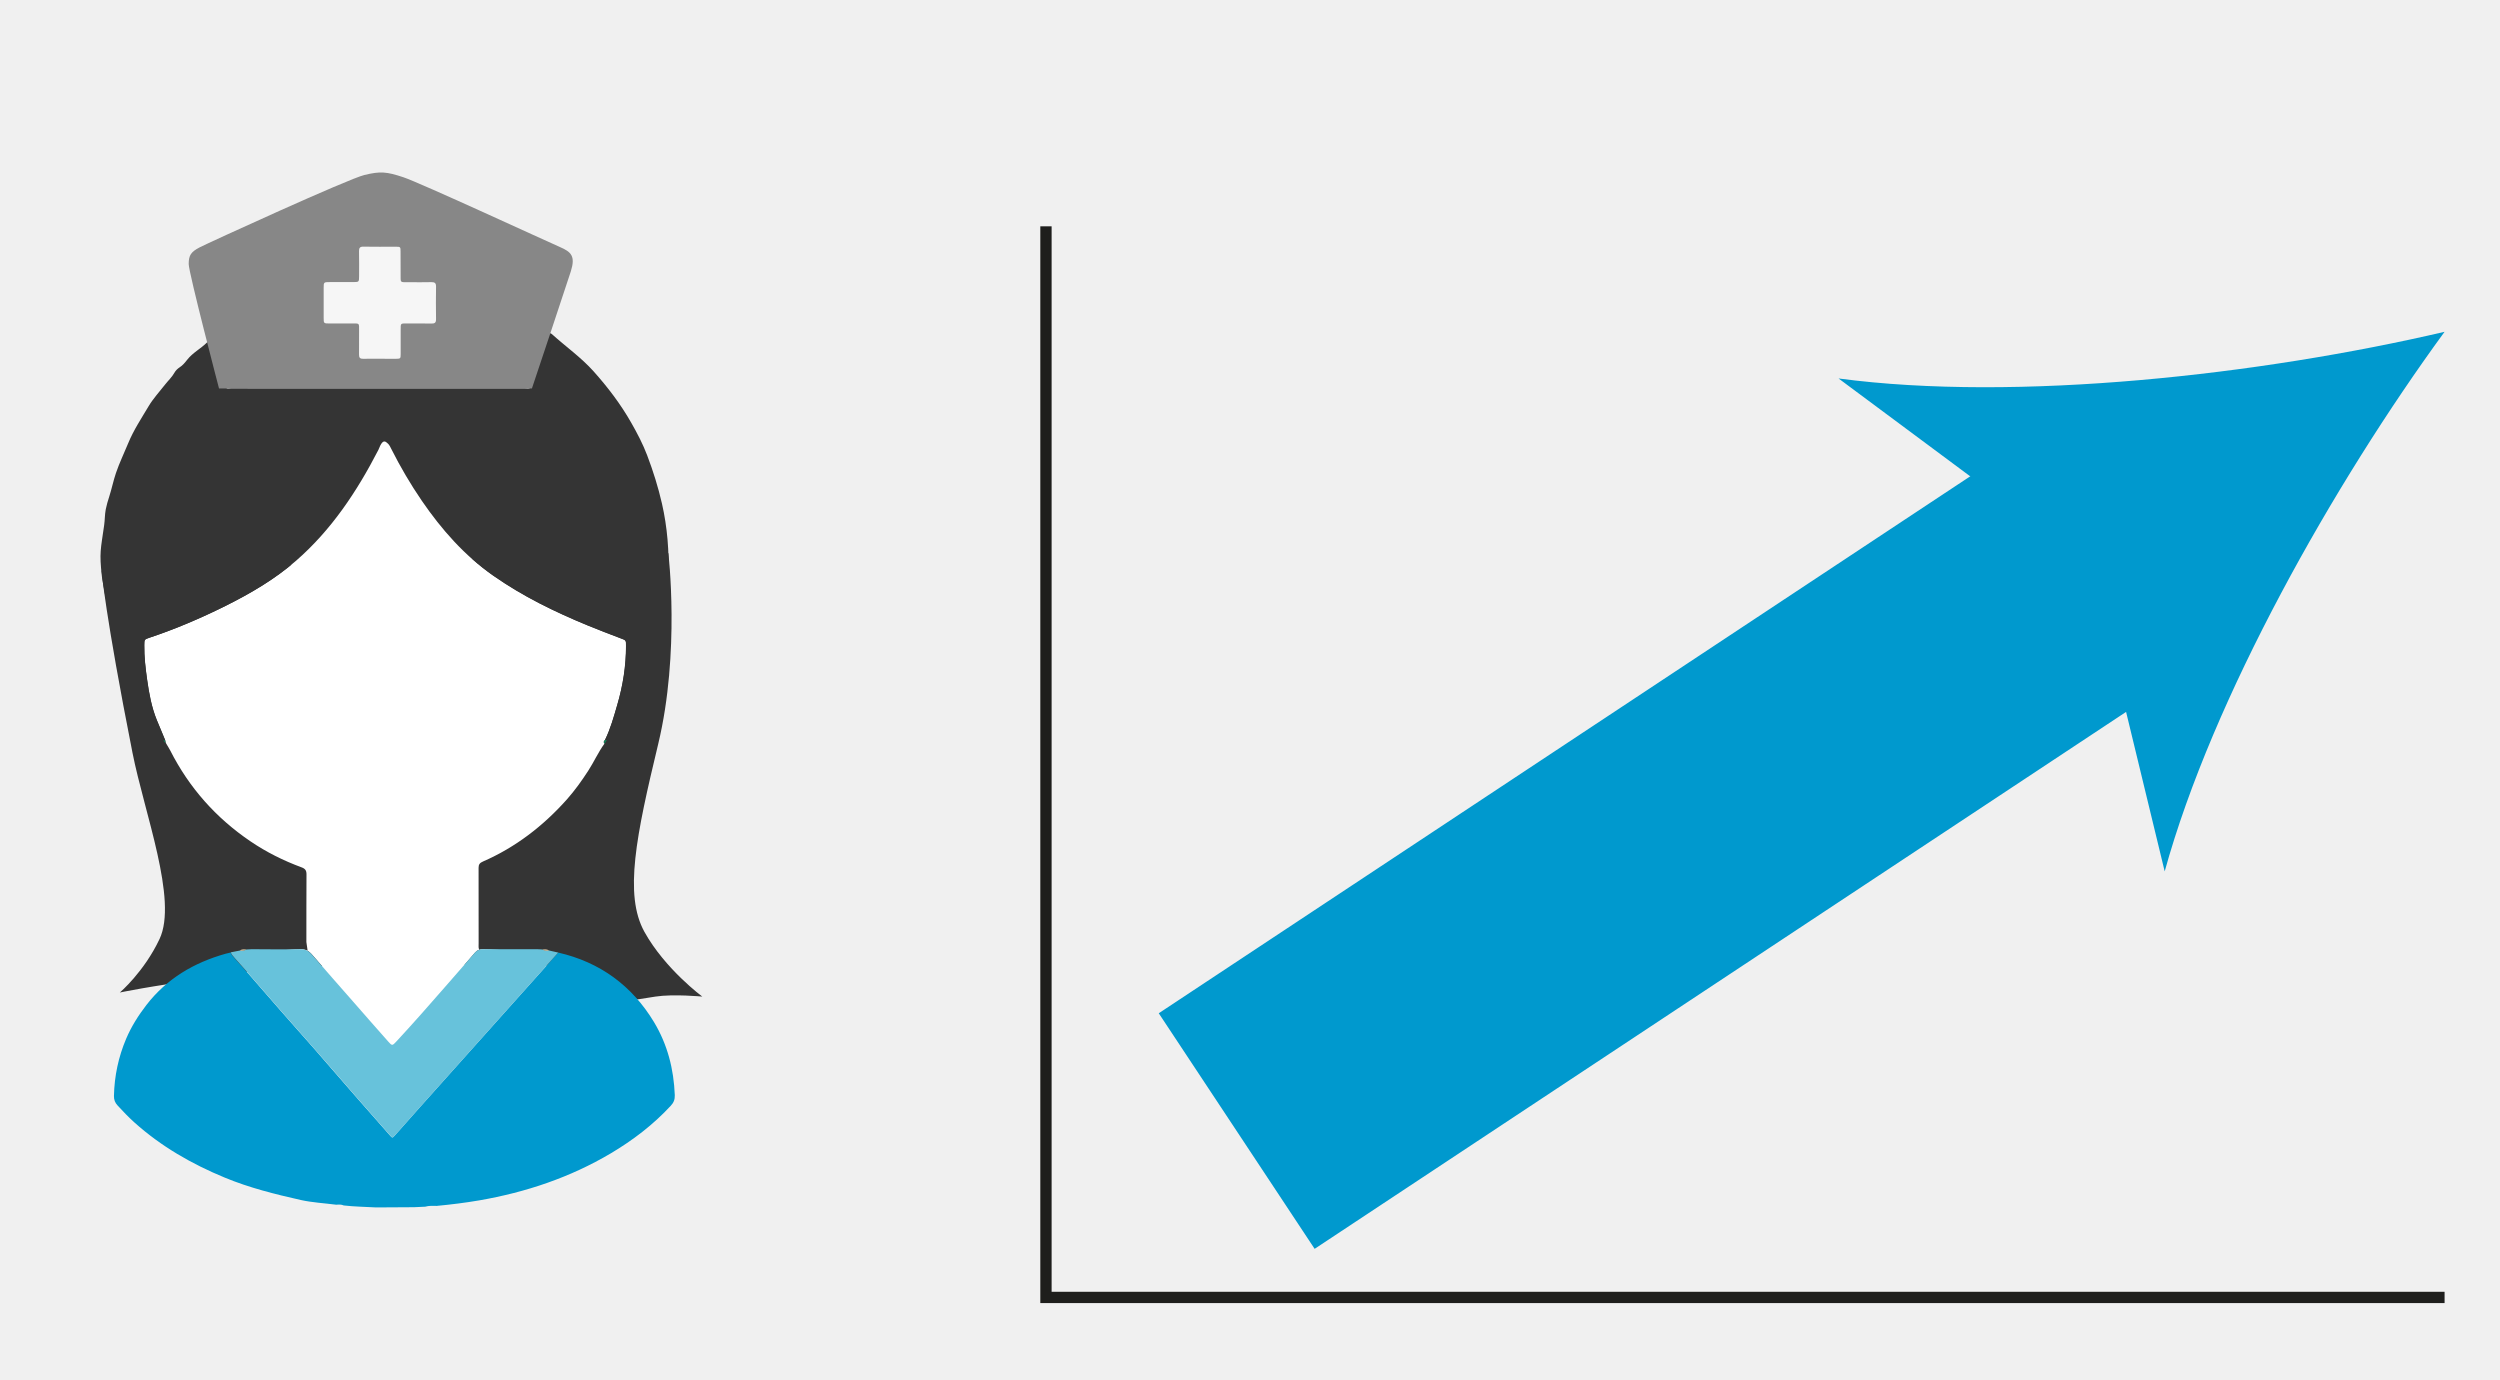
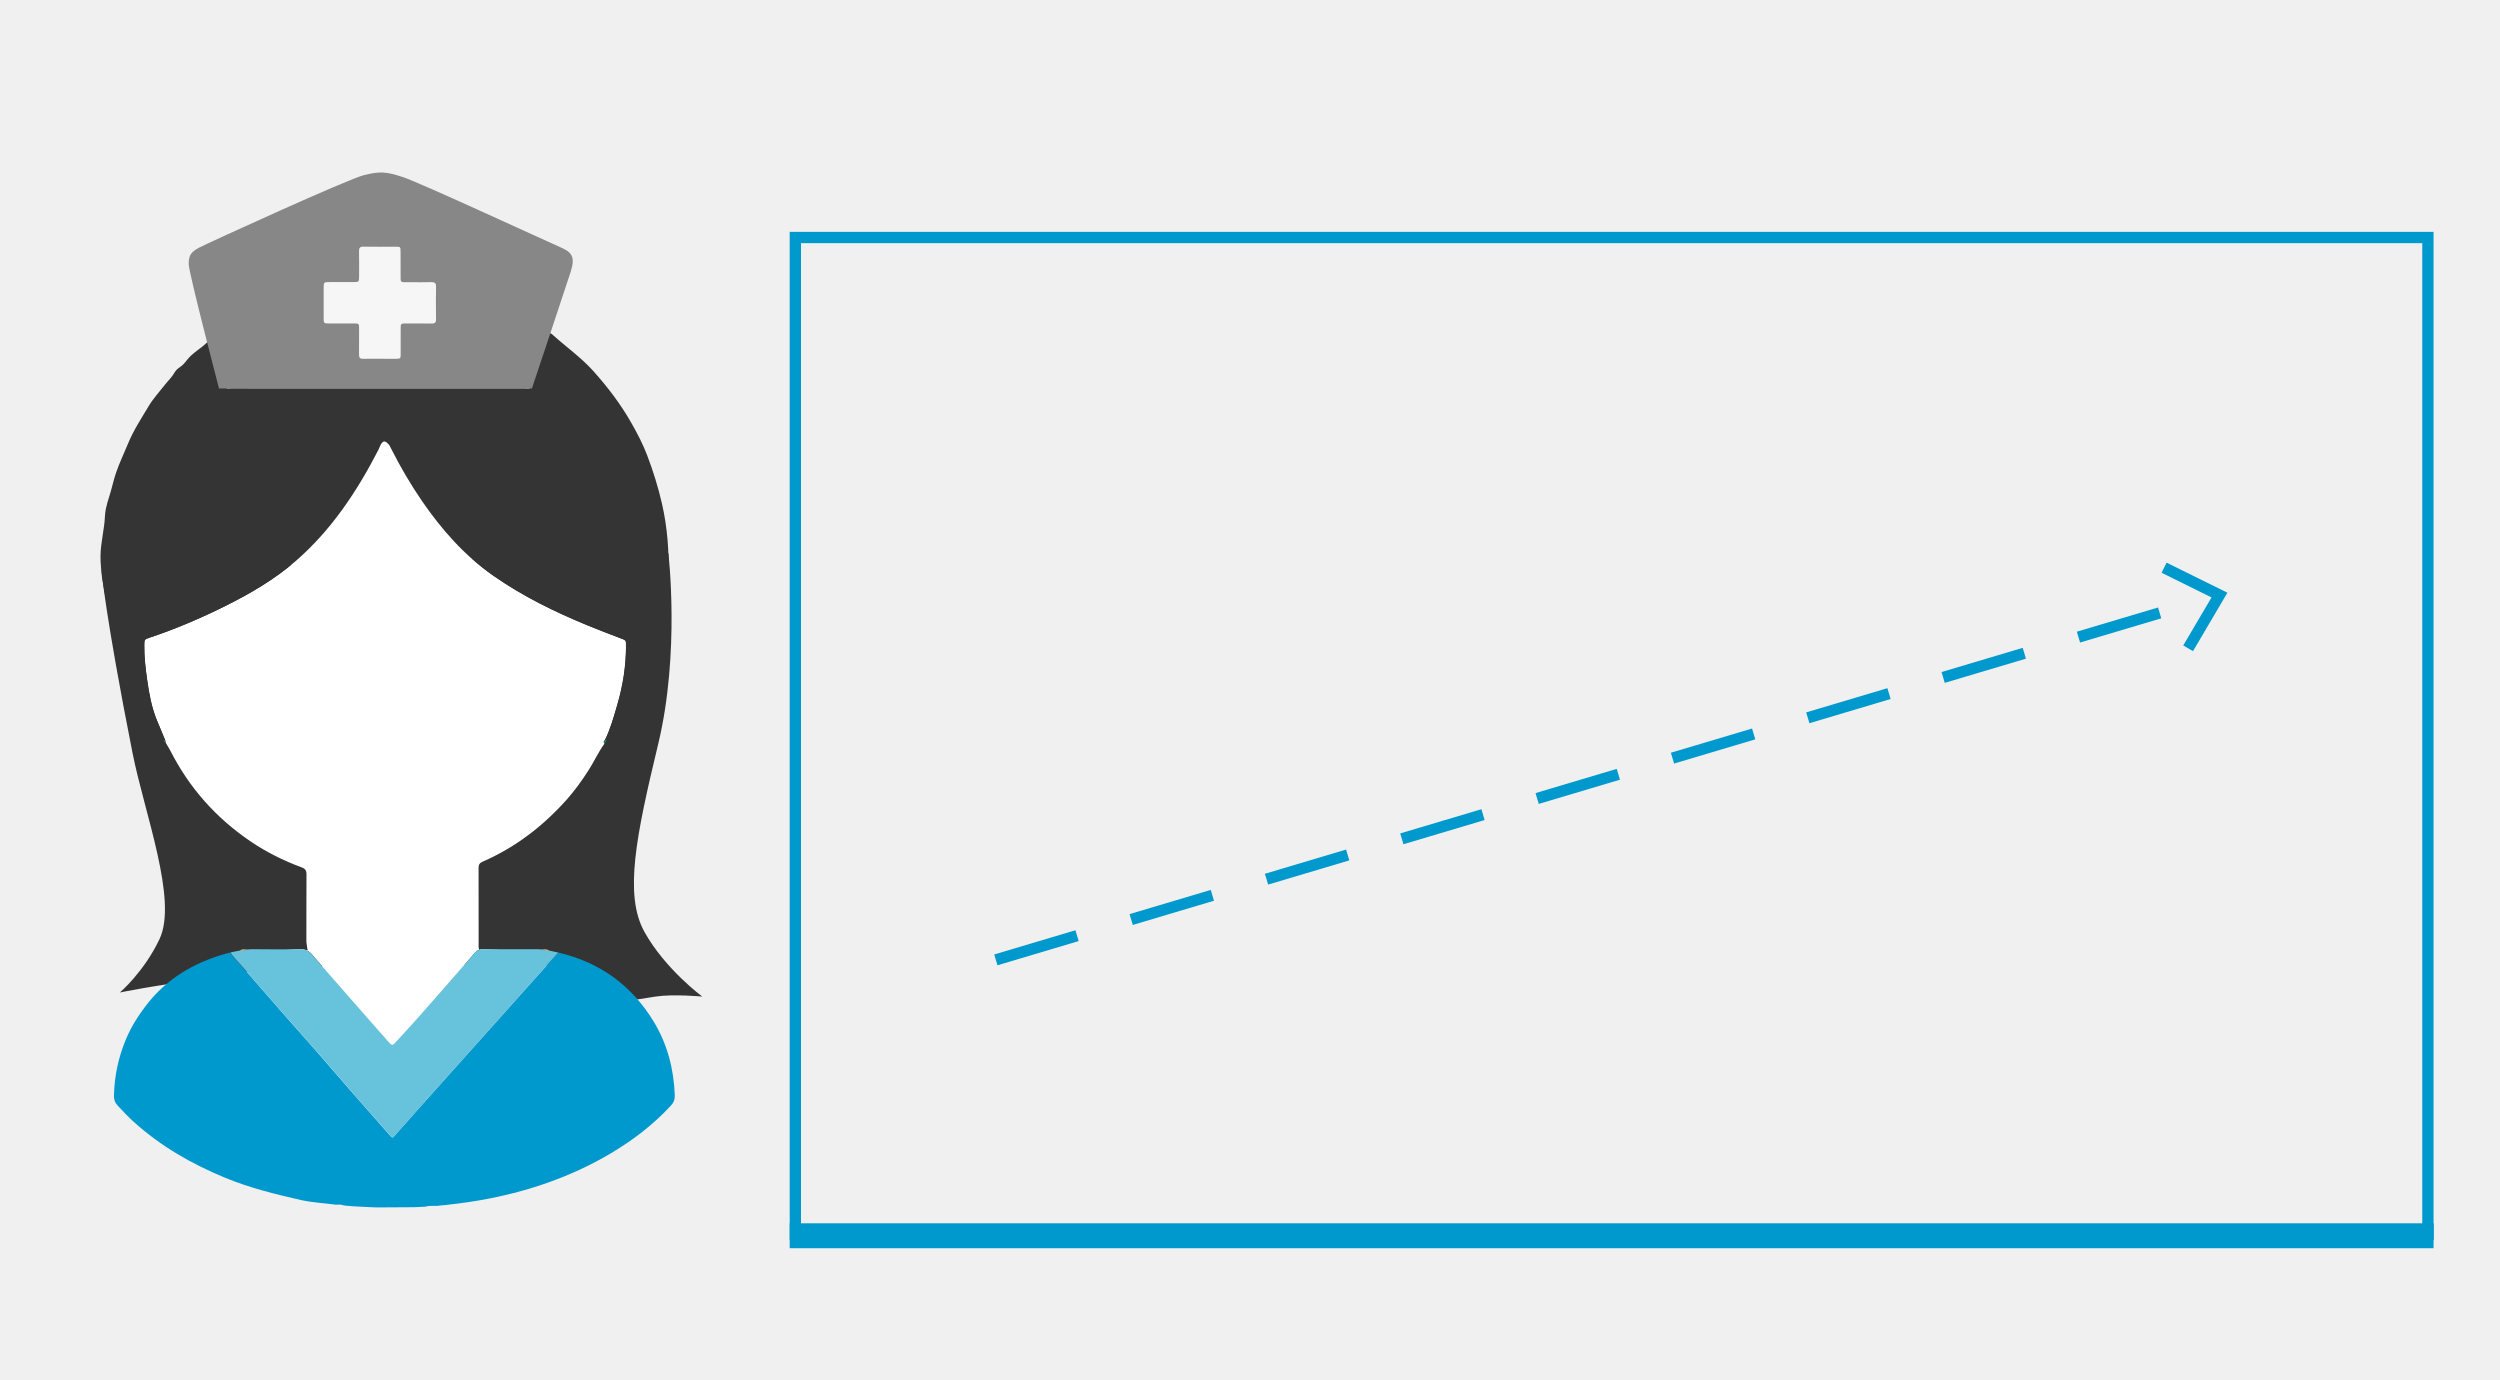
<svg xmlns="http://www.w3.org/2000/svg" version="1.1" id="Lager_1" x="0px" y="0px" viewBox="0 0 442.51 244.25" style="enable-background:new 0 0 442.51 244.25;" xml:space="preserve">
  <style type="text/css">
	.st0{fill:#343434;}
	.st1{fill:#FFFFFF;}
	.st2{fill:#0099CE;}
	.st3{fill:#67C2DB;}
	.st4{fill:#878787;}
	.st5{fill:#F6F6F6;}
	.st6{fill:#137F57;}
	.st7{fill:#E3CCA5;}
- 	.st8{fill:none;stroke:#0099CE;stroke-width:50;stroke-miterlimit:10;}
- 	.st9{fill:none;stroke:#1E1E1C;stroke-width:2;stroke-miterlimit:10;}
+ 	.st8{display:none;}
+ 	.st9{display:inline;}
+ 	.st10{fill:none;stroke:#0099CE;stroke-width:50;stroke-miterlimit:10;}
+ 	.st11{display:none;fill:none;stroke:#1E1E1C;stroke-width:2;stroke-miterlimit:10;}
+ 	.st12{fill:none;stroke:#0099CE;stroke-width:2;stroke-miterlimit:10;stroke-dasharray:14.997,9.998;}
+ 	.st13{fill:none;stroke:#0099CE;stroke-width:3;stroke-miterlimit:10;}
+ 	.st14{fill:none;stroke:#0099CE;stroke-width:2;stroke-miterlimit:10;}
</style>
  <g>
-     <path class="st0" d="M118.3,97.91c0,0,2.11,17.53-1.79,33.76c-3.9,16.22-6.09,26.71-2.44,33.28c3.65,6.58,10.24,11.45,10.24,11.45   s-5.11-0.49-8.29,0c-3.18,0.5-3.18,0.5-3.18,0.5s-11.67-6.49-19.93-6.28c-8.26,0.2-36.25,0.17-42.3,0.55   c-6.05,0.38-8.97,1.42-15.01,2.2c-8.61,1.1-14.39,2.31-14.39,2.31s4.27-3.62,7.03-9.47c3.26-6.91-2.68-22.3-4.79-32.97   c-4.88-24.67-5.47-32.24-5.47-32.24L118.3,97.91z" />
+     <path class="st0" d="M118.3,97.91c0,0,2.11,17.53-1.79,33.76c-3.9,16.22-6.09,26.71-2.44,33.28c3.65,6.58,10.24,11.45,10.24,11.45   s-5.11-0.49-8.29,0c-3.18,0.5-3.18,0.5-3.18,0.5s-11.67-6.49-19.93-6.28c-8.26,0.2-36.25,0.17-42.3,0.55s-8.97,1.42-15.01,2.2   c-8.61,1.1-14.39,2.31-14.39,2.31s4.27-3.62,7.03-9.47c3.26-6.91-2.68-22.3-4.79-32.97C18.57,108.57,17.98,101,17.98,101   L118.3,97.91z" />
    <path class="st1" d="M106.99,131.63c-1.1,1.51-1.86,3.24-2.88,4.81c-1.15,1.78-2.38,3.49-3.77,5.06   c-4.18,4.69-9.07,8.47-14.85,10.99c-0.56,0.24-0.78,0.51-0.78,1.11c0.01,4.45,0.01,8.91,0.01,13.36c0,0.82-0.14,1.31,0.71,1.31   c2.74,0.01,5.74,0.09,8.47,0.1c0.41,0,0.91-0.13,1.27,0.19c-3.16,0.01-6.46-0.52-9.62-0.55c-0.63-0.01-1.1,0.15-1.51,0.65   c-1.75,2.05-3.53,4.07-5.3,6.1c-2.82,3.23-5.65,6.46-8.57,9.6c-0.71,0.76-0.76,0.77-1.43,0.01c-2.1-2.36-4.18-4.75-6.26-7.12   c-2.42-2.76-4.85-5.51-7.25-8.29c-0.58-0.67-1.18-0.98-2.1-0.95c-2.85,0.06-5.84,0.57-8.69,0.55c0.38-0.29,1.32,0.77,1.73,0.76   c2.46-0.01,5.14-0.35,7.6-0.37c1.01,0,0.67-0.4,0.46-2.21c0.01-3.98-0.01-7.97,0.02-11.95c0.01-0.71-0.22-1.03-0.88-1.27   c-3.19-1.18-6.23-2.69-9.05-4.61c-6.1-4.14-10.84-9.48-14.18-16.06c-0.21-0.41-0.47-0.8-0.71-1.21c-0.04-0.08-0.08-0.17-0.11-0.25   l0.01,0.02c-0.02-0.13-0.05-0.26-0.08-0.39c-0.5-1.2-1.01-2.4-1.5-3.6c-0.91-2.26-1.35-4.64-1.69-7.05   c-0.29-2.05-0.54-4.1-0.51-6.18c0.01-1,0.01-1.02,0.92-1.32c4.62-1.54,9.07-3.45,13.44-5.62c4.45-2.22,8.72-4.71,12.48-7.98   c6.29-5.47,10.81-12.29,14.6-19.64c0.18-0.34,0.27-0.74,0.49-1.05c0.41-0.61,0.71-0.57,1.24-0.04c0.26,0.26,0.39,0.58,0.55,0.88   c1.6,3.18,3.4,6.25,5.41,9.19c3.49,5.1,7.53,9.69,12.63,13.26c5.2,3.64,10.87,6.41,16.72,8.82c1.93,0.79,3.89,1.54,5.86,2.29   c0.93,0.35,0.93,0.31,0.93,1.32c0,3.56-0.55,7.05-1.55,10.45c-0.61,2.11-1.2,4.23-2.17,6.22   C106.84,131.17,106.79,131.38,106.99,131.63z" />
    <path class="st0" d="M107.08,130.99c0.97-1.99,1.56-4.11,2.17-6.22c1-3.4,1.55-6.89,1.55-10.45c0-1,0-0.97-0.93-1.32   c-1.96-0.74-3.91-1.49-5.86-2.29c-5.85-2.41-11.52-5.17-16.72-8.82c-5.1-3.58-9.13-8.16-12.63-13.26   c-2.01-2.94-3.81-6.01-5.41-9.19c-0.16-0.31-0.28-0.61-0.55-0.89c-0.53-0.53-0.83-0.58-1.24,0.04c-0.21,0.31-0.31,0.71-0.49,1.05   c-3.79,7.35-8.31,14.17-14.6,19.64c-3.76,3.27-8.03,5.76-12.48,7.98c-4.36,2.17-8.82,4.08-13.44,5.62   c-0.91,0.31-0.91,0.32-0.92,1.32c-0.03,2.08,0.23,4.13,0.51,6.18c0.34,2.4,0.77,4.78,1.69,7.05c0.49,1.21,1,2.4,1.5,3.6   c-0.1-0.01-0.21-0.01-0.31-0.01c-1.74-2.02-3.19-4.24-4.51-6.55c-0.53-0.93-1.04-1.87-1.57-2.8c-0.43-0.76-0.64-1.63-0.98-2.45   c-0.87-2.11-0.57-2.84-1.16-5.06c-0.37-1.38-0.85-3-1.21-4.38c-0.21-0.79-1.35-6.84-1.45-7.69c-0.49-4.36-0.21-4.8,0.4-9.16   c0.13-0.92,0.1-1.85,0.28-2.78c0.15-0.75,0.37-1.51,0.6-2.2c0.45-1.39,0.73-2.82,1.2-4.21c0.61-1.81,1.45-3.52,2.17-5.28   c0.95-2.32,2.34-4.41,3.61-6.55c0.8-1.35,1.89-2.52,2.86-3.77c0.57-0.74,1.27-1.36,1.73-2.19c0.2-0.36,0.54-0.69,0.89-0.92   c0.56-0.36,0.95-0.83,1.36-1.36c0.96-1.23,2.39-1.95,3.49-3.04c0.39-0.39,0.74-0.1,0.91,0.3c0.27,0.67,0.53,1.35,0.7,2.05   c0.49,1.87,1.1,3.7,1.69,5.54c0.23,0.4,0.62,0.21,0.93,0.21c17.36,0.01,34.72,0.01,52.08,0.01c0.34,0,0.71,0.14,1-0.16   c1.07-3.04,2.17-6.08,3.01-9.2c0.12-0.43,0.42-0.53,0.76-0.22c2.44,2.2,5.13,4.09,7.34,6.55c2.53,2.83,4.81,5.82,6.69,9.13   c1.06,1.86,2.05,3.75,2.81,5.75c1.06,2.79,1.95,5.62,2.62,8.55c0.97,4.24,1.28,8.5,1.15,12.83c-0.08,2.72-0.56,5.38-1.05,8.04   c-0.38,2.05-0.88,4.07-1.62,6c-1.03,2.71-2.05,5.42-3.6,7.93c-1.28,2.08-2.65,4.09-3.92,6.17c-0.2,0.33-0.48,0.62-0.72,0.91   C107.31,131.02,107.2,131,107.08,130.99z" />
    <path class="st2" d="M98.81,168.61c7.39,1.7,13.05,5.84,16.96,12.32c2.38,3.96,3.49,8.3,3.67,12.91c0.03,0.76-0.19,1.33-0.71,1.88   c-3.1,3.36-6.7,6.1-10.62,8.43c-7.21,4.27-15.03,6.89-23.27,8.32c-2.5,0.43-5.02,0.74-7.55,0.98c-0.68-0.02-1.36-0.05-2.03,0.14   c-0.65,0.03-1.31,0.06-1.96,0.09c-2.24,0.01-4.48,0.02-6.73,0.04c-1.91-0.11-3.83-0.13-5.73-0.35c-0.42-0.19-0.87-0.17-1.32-0.13   c-2.09-0.27-4.21-0.38-6.26-0.83c-4.57-1.03-9.11-2.16-13.46-3.96c-5.86-2.42-11.29-5.53-16.03-9.79c-1.04-0.94-2.02-1.96-2.97-3   c-0.45-0.49-0.64-1-0.63-1.68c0.08-3.52,0.79-6.9,2.17-10.14c0.92-2.16,2.16-4.12,3.59-5.97c3.61-4.66,8.39-7.47,13.98-9.05   c0.3-0.08,0.6-0.15,0.9-0.22c0.19,0.44,0.5,0.78,0.82,1.13c0.76,0.83,1.51,1.68,2.26,2.53c2,2.29,3.99,4.6,6,6.89   c1.9,2.17,3.83,4.33,5.74,6.5c2.44,2.79,4.86,5.61,7.3,8.4c2,2.29,4.03,4.57,6.03,6.86c0.49,0.56,0.5,0.56,0.95,0.04   c1.48-1.66,2.95-3.34,4.43-4.99c2.62-2.94,5.26-5.88,7.89-8.82c3.31-3.7,6.61-7.39,9.92-11.09   C94.38,173.56,96.6,171.09,98.81,168.61z" />
    <path class="st3" d="M98.81,168.61c-2.21,2.47-4.43,4.95-6.64,7.42c-3.31,3.7-6.61,7.39-9.92,11.09c-2.63,2.94-5.26,5.88-7.89,8.82   c-1.49,1.66-2.95,3.33-4.43,4.99c-0.46,0.52-0.47,0.52-0.95-0.04c-2.01-2.29-4.03-4.57-6.03-6.86c-2.44-2.8-4.85-5.61-7.3-8.4   c-1.9-2.17-3.83-4.33-5.74-6.5c-2.01-2.29-4-4.6-6-6.89c-0.74-0.85-1.5-1.7-2.26-2.54c-0.32-0.35-0.63-0.69-0.82-1.13   c0.55-0.1,1.09-0.22,1.63-0.32c0.41,0.07,0.81,0.02,1.18-0.19c0.31-0.01,0.61-0.04,0.92-0.05c2.85,0.01,5.7,0.06,8.55,0   c0.91-0.01,1.52,0.29,2.1,0.95c2.4,2.78,4.83,5.53,7.25,8.29c2.08,2.38,4.16,4.76,6.26,7.12c0.67,0.76,0.72,0.76,1.43-0.01   c2.92-3.14,5.75-6.37,8.57-9.6c1.77-2.03,3.55-4.05,5.3-6.1c0.43-0.5,0.89-0.66,1.51-0.65c3.16,0.02,6.33,0,9.49,0   c0.31,0.02,0.62,0.03,0.94,0.04c0.37,0.21,0.76,0.25,1.18,0.18C97.72,168.38,98.26,168.49,98.81,168.61z" />
-     <path class="st4" d="M38.77,68.77c0,0-5.37-20.5-5.37-22.04c0-1.54,0.4-2.14,1.93-2.94s26.38-12.16,29.18-12.82   c2.8-0.67,3.87-0.6,6.88,0.4c3.01,1,25.71,11.49,27.71,12.35c2,0.87,2.8,1.6,1.93,4.34c-0.87,2.74-6.88,20.7-6.88,20.7H38.77V68.77   z" />
+     <path class="st4" d="M38.77,68.77c0,0-5.37-20.5-5.37-22.04s0.4-2.14,1.93-2.94s26.38-12.16,29.18-12.82   c2.8-0.67,3.87-0.6,6.88,0.4c3.01,1,25.71,11.49,27.71,12.35c2,0.87,2.8,1.6,1.93,4.34s-6.88,20.7-6.88,20.7H38.77V68.77z" />
    <path class="st5" d="M67.23,63.5c-0.97,0-1.96-0.02-2.93,0.01c-0.56,0.02-0.76-0.19-0.75-0.74c0.02-1.41,0.01-2.81,0.01-4.22   c0-1.45,0.1-1.29-1.35-1.29c-1.29-0.01-2.58,0-3.87,0c-1.04-0.01-1.05-0.01-1.05-1c-0.01-1.76-0.01-3.52,0-5.28   c0-1.04,0.01-1.05,1.12-1.05c1.36-0.01,2.74,0,4.1,0c1.03-0.01,1.04-0.01,1.05-1c0.01-1.48,0.02-2.97-0.01-4.45   c-0.01-0.58,0.14-0.84,0.79-0.82c1.91,0.04,3.83,0.01,5.74,0.01c0.8,0.01,0.82,0.02,0.82,0.88c0.01,1.33,0,2.65,0.01,3.99   c0.01,1.6-0.16,1.39,1.47,1.41c1.33,0.01,2.66,0.02,3.99-0.01c0.61-0.01,0.82,0.19,0.81,0.8c-0.03,1.91-0.03,3.83,0,5.74   c0.01,0.62-0.21,0.81-0.81,0.79c-1.41-0.03-2.81-0.01-4.22-0.01c-1.28,0-1.23-0.12-1.23,1.18c0,1.41,0.01,2.81,0,4.22   c-0.01,0.82-0.02,0.83-0.85,0.85C69.1,63.52,68.17,63.5,67.23,63.5z" />
    <path class="st6" d="M107.08,130.99c0.11,0.01,0.22,0.01,0.34,0.03c-0.14,0.2-0.28,0.4-0.43,0.61   C106.79,131.38,106.84,131.17,107.08,130.99z" />
    <path class="st7" d="M43.63,168.07c-0.37,0.21-0.76,0.25-1.18,0.19C42.82,167.96,43.23,168.04,43.63,168.07z" />
    <path class="st7" d="M97.17,168.26c-0.41,0.06-0.81,0.03-1.18-0.18C96.4,168.04,96.81,167.96,97.17,168.26z" />
    <path class="st6" d="M28.91,131.04c0.1,0.01,0.21,0.01,0.31,0.01c0.03,0.13,0.05,0.26,0.07,0.39   C29.08,131.39,28.99,131.23,28.91,131.04z" />
    <path class="st6" d="M29.29,131.42c0.04,0.08,0.08,0.16,0.11,0.25C29.38,131.59,29.34,131.5,29.29,131.42z" />
  </g>
-   <g>
-     <g>
-       <line class="st8" x1="218.9" y1="200.2" x2="377.34" y2="95.36" />
+   <g class="st8">
+     <g class="st9">
+       <line class="st10" x1="218.9" y1="200.2" x2="377.34" y2="95.36" />
      <g>
        <path class="st2" d="M432.7,58.73c-19.65,26.9-41.06,64.78-49.54,95.51l-13.09-54.07l-44.64-33.18     C357.02,71.2,400.26,66.31,432.7,58.73z" />
      </g>
    </g>
  </g>
-   <polyline class="st9" points="185.14,40.06 185.14,229.65 432.7,229.65 " />
+   <polyline class="st11" points="185.14,40.06 185.14,229.65 432.7,229.65 " />
+   <g>
+     <g>
+       <line class="st12" x1="176.27" y1="169.9" x2="392.18" y2="105.53" />
+       <g>
+         <polygon class="st2" points="388.17,115.26 386.44,114.25 391.45,105.75 382.61,101.38 383.49,99.59 394.26,104.91    " />
+       </g>
+     </g>
+   </g>
+   <line class="st13" x1="139.78" y1="218.03" x2="430.78" y2="218.03" />
+   <rect x="140.78" y="42.04" class="st14" width="288.97" height="177.9" />
</svg>
